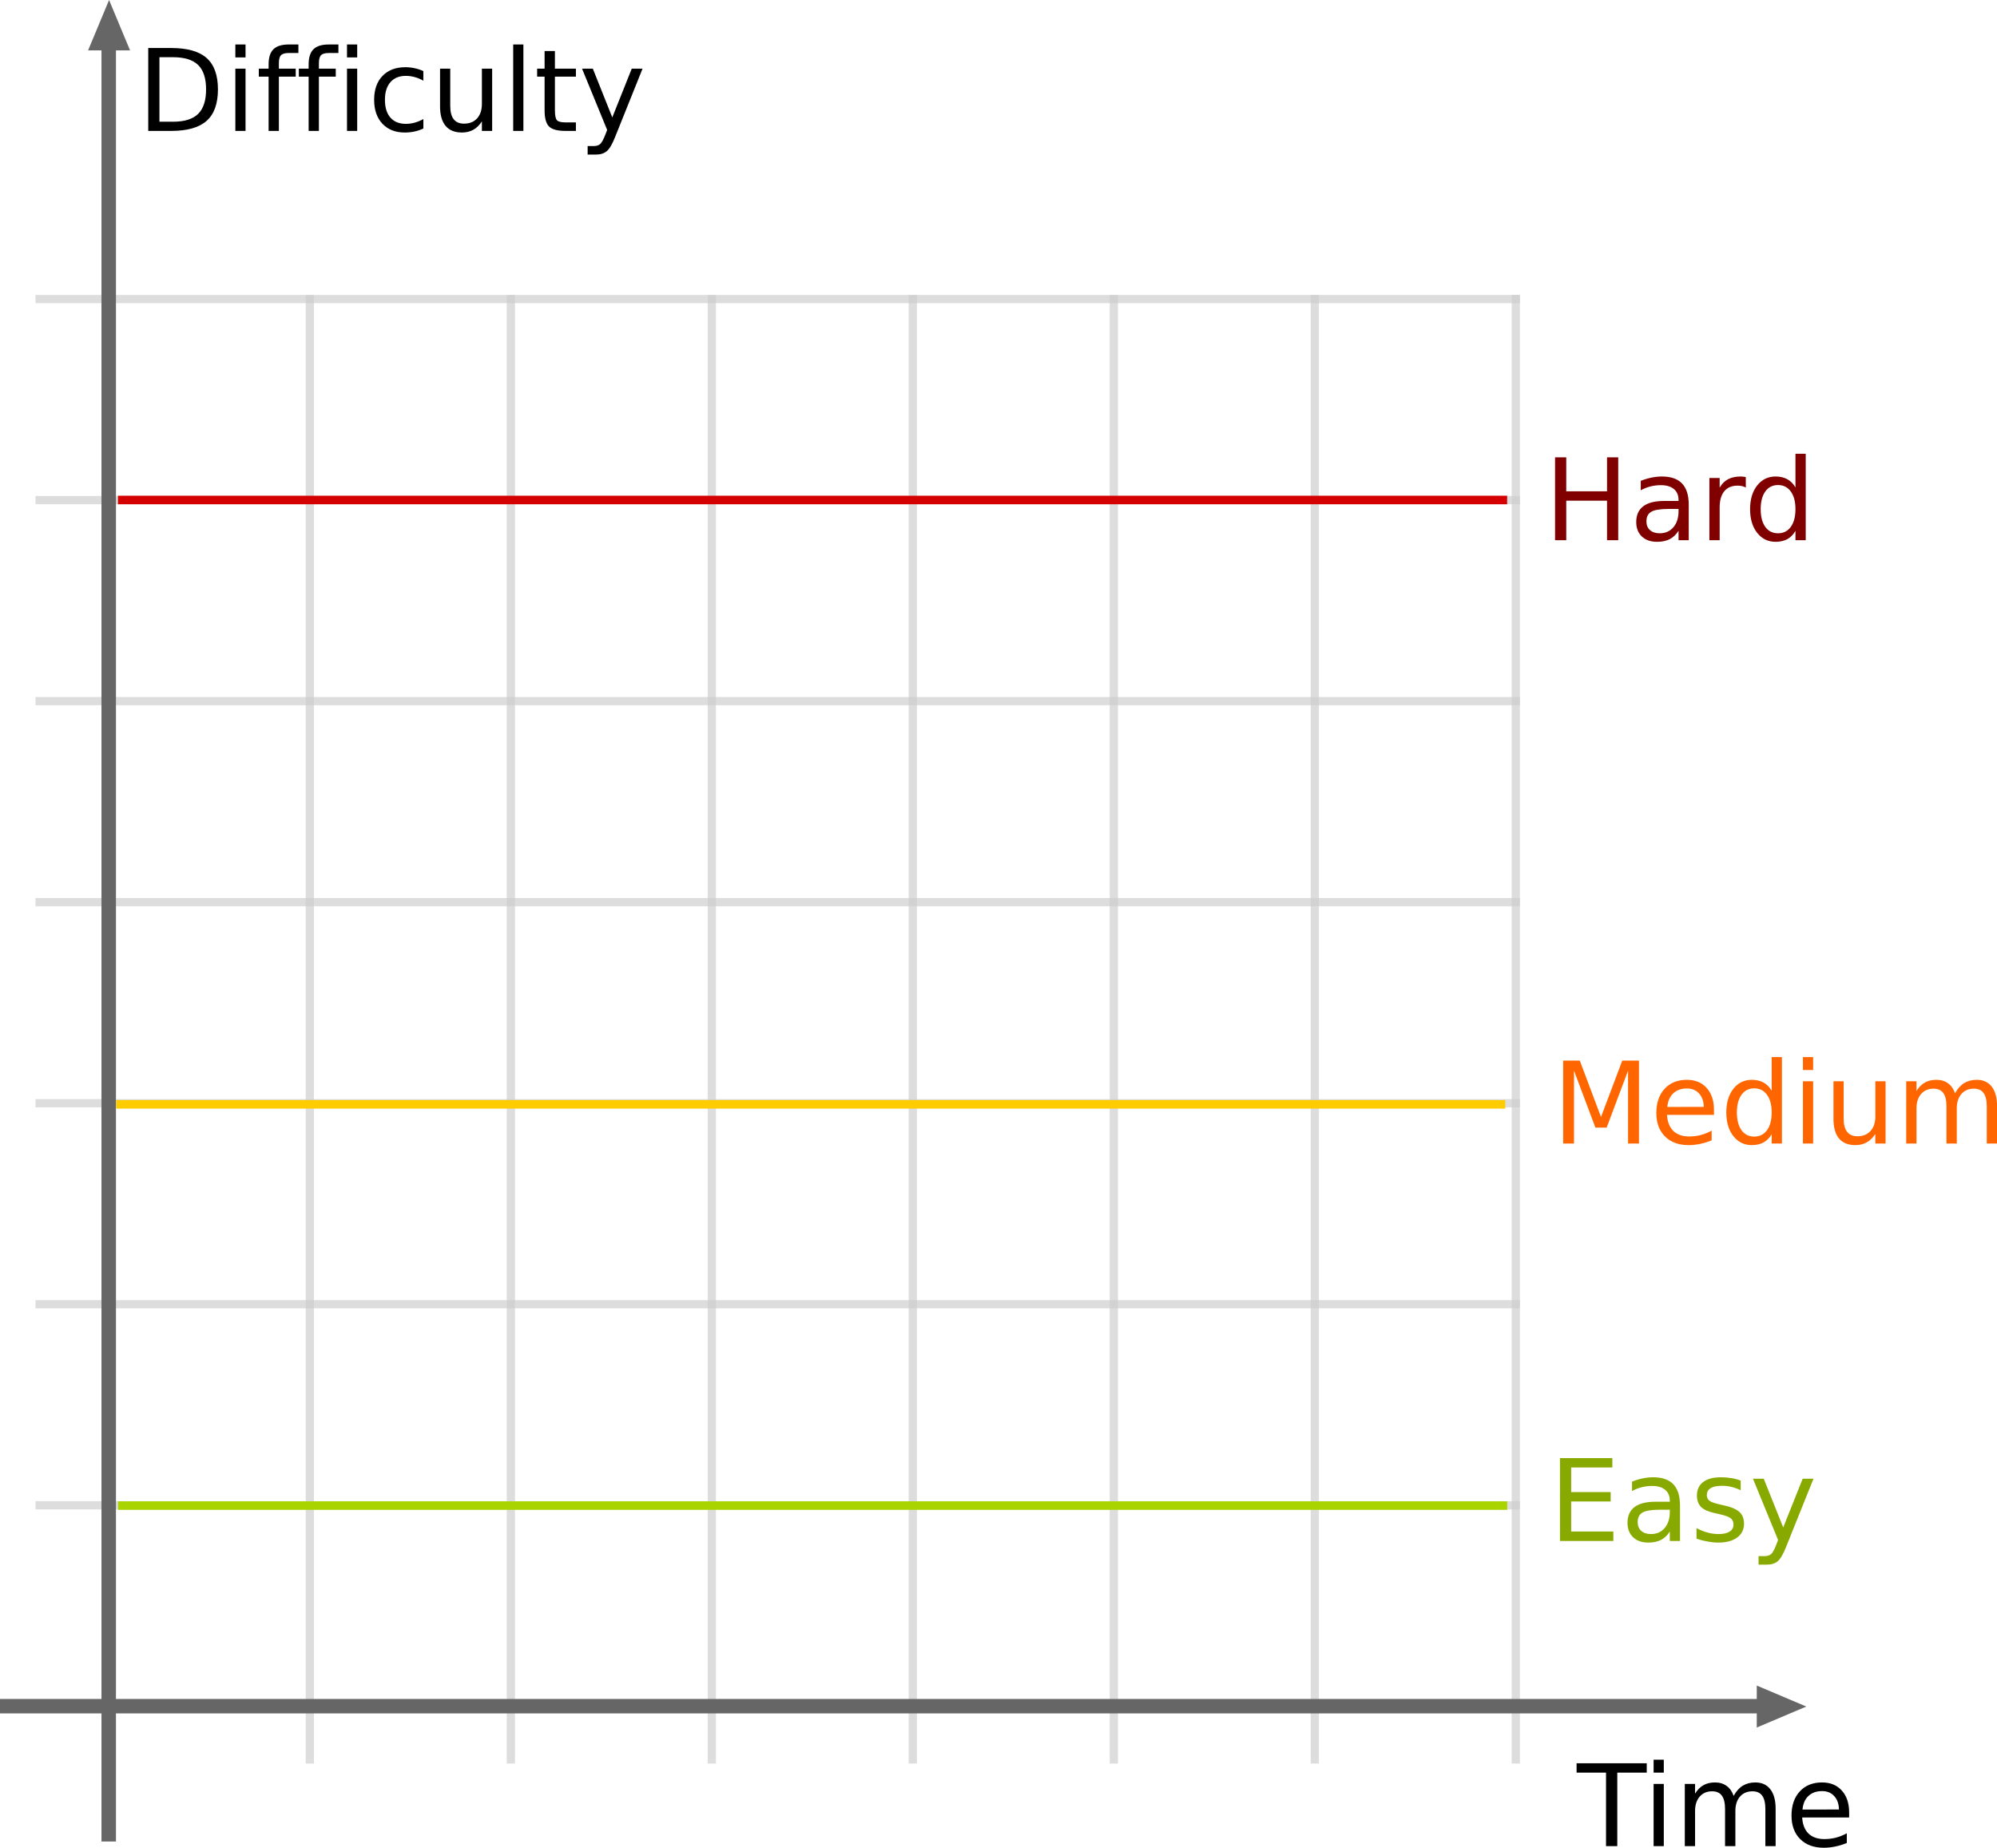
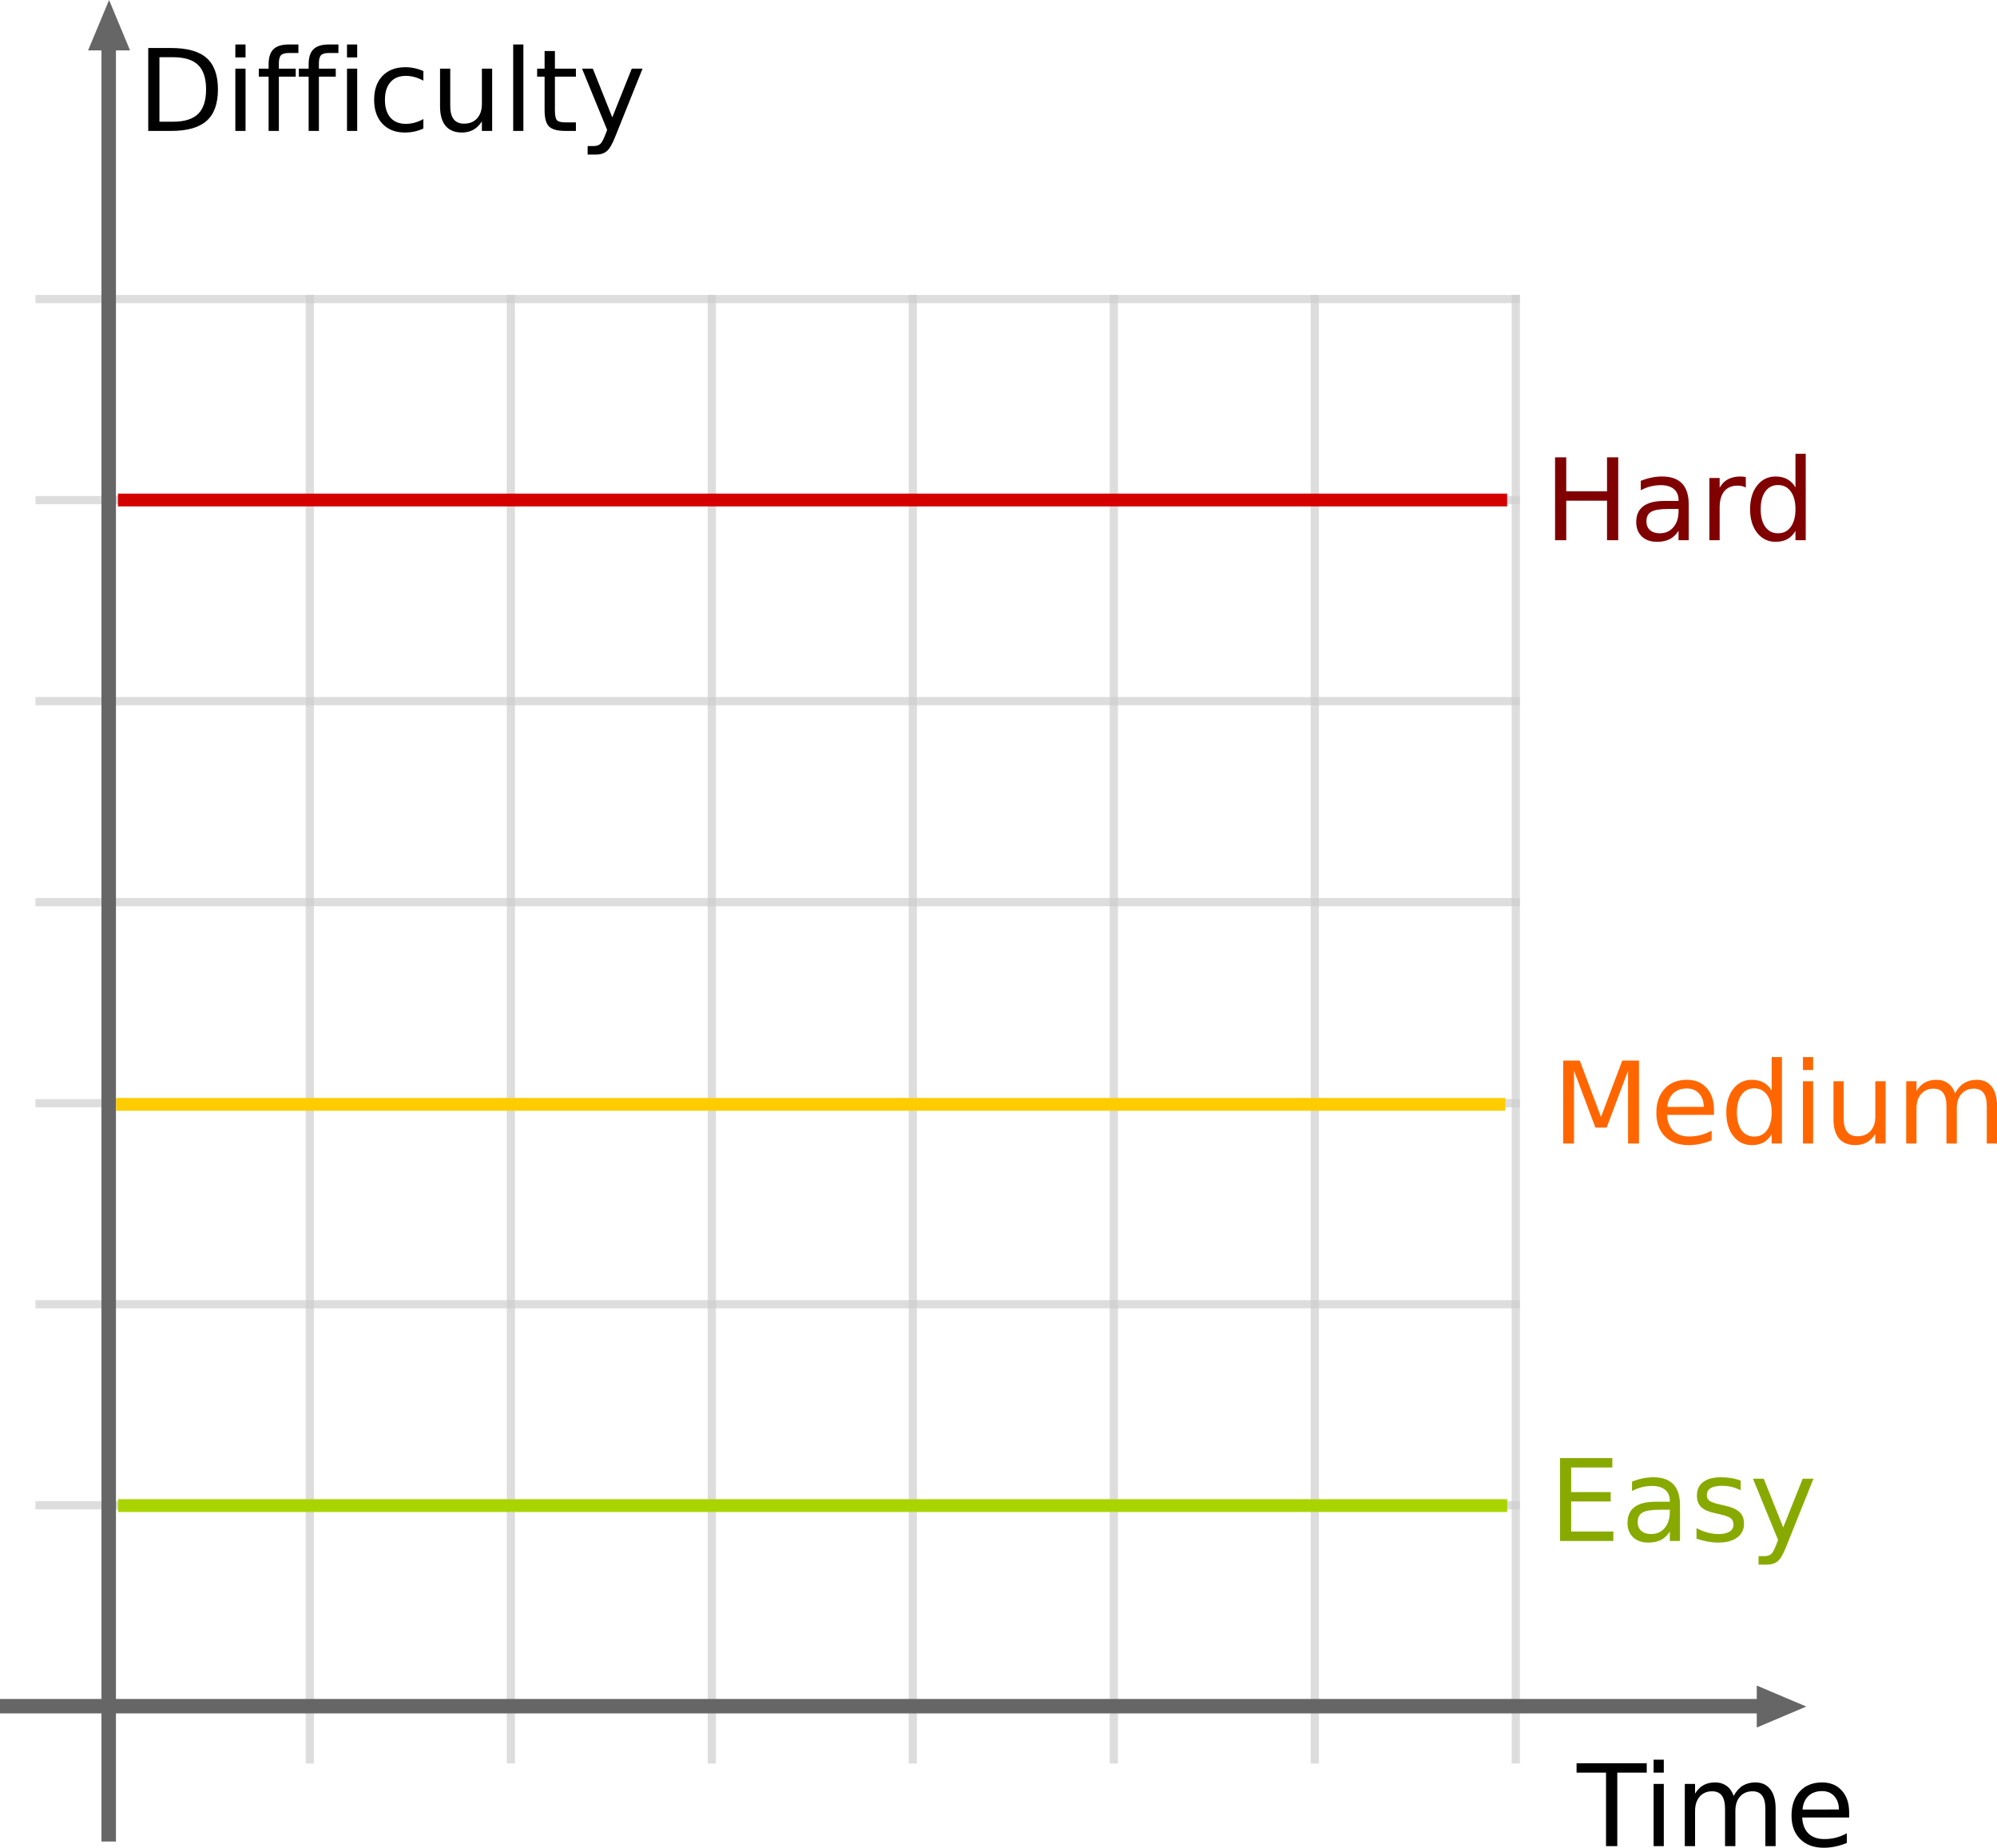
<svg xmlns="http://www.w3.org/2000/svg" id="svg2" viewBox="0 0 468.302 433.215" version="1.1" width="468.302" height="433.215">
  <defs id="defs118" />
  <g id="layer1" transform="translate(-375.432,-252.3133)">
    <rect id="rect5041-8-0" style="opacity:0.673;fill:#cccccc;stroke-width:0.694" height="344.318" width="1.926" y="321.469" x="447.127" />
    <rect id="rect5041-6-1" style="opacity:0.673;fill:#cccccc;stroke-width:0.694" height="344.318" width="1.926" y="321.469" x="494.264" />
    <rect id="rect5041-0-6" style="opacity:0.673;fill:#cccccc;stroke-width:0.694" height="344.318" width="1.926" y="321.469" x="541.391" />
    <rect id="rect5041-2-5" style="opacity:0.673;fill:#cccccc;stroke-width:0.694" height="344.318" width="1.926" y="321.469" x="588.528" />
    <rect id="rect5041-4-7" style="opacity:0.673;fill:#cccccc;stroke-width:0.694" height="344.318" width="1.926" y="321.469" x="635.665" />
    <rect id="rect5041-86-5" style="opacity:0.673;fill:#cccccc;stroke-width:0.694" height="344.318" width="1.926" y="321.469" x="682.792" />
    <rect id="rect5041-5-4" style="opacity:0.673;fill:#cccccc;stroke-width:0.694" height="344.318" width="1.926" y="321.469" x="729.929" />
    <rect id="rect5041-00-9" style="opacity:0.673;fill:#cccccc;stroke-width:0.693" transform="rotate(90)" height="348.1" width="1.926" y="-731.851" x="321.469" />
    <rect id="rect5041-61-7" style="opacity:0.673;fill:#cccccc;stroke-width:0.693" transform="rotate(90)" height="348.1" width="1.926" y="-731.851" x="368.603" />
    <rect id="rect5041-3-6" style="opacity:0.673;fill:#cccccc;stroke-width:0.693" transform="rotate(90)" height="348.1" width="1.926" y="-731.851" x="415.737" />
    <rect id="rect5041-89-2" style="opacity:0.673;fill:#cccccc;stroke-width:0.693" transform="rotate(90)" height="348.1" width="1.926" y="-731.851" x="462.871" />
    <rect id="rect5041-42-9" style="opacity:0.673;fill:#cccccc;stroke-width:0.693" transform="rotate(90)" height="348.1" width="1.926" y="-731.851" x="510.005" />
    <rect id="rect5041-097-5" style="opacity:0.673;fill:#cccccc;stroke-width:0.693" transform="rotate(90)" height="348.1" width="1.926" y="-731.851" x="557.139" />
    <rect id="rect5041-37-2" style="opacity:0.673;fill:#cccccc;stroke-width:0.693" transform="rotate(90)" height="348.1" width="1.926" y="-731.851" x="604.273" />
    <path id="path4331-4" style="color:#000000;text-indent:0;text-transform:none;fill:#666666;stroke-width:1.232" d="m 401.01,252.313 -4.921,11.811 h 3.139 v 419.939 h 3.394 V 264.124 h 3.309 z" />
    <path id="path4331-4-2" style="color:#000000;text-indent:0;text-transform:none;fill:#666666;stroke-width:1.222" d="m 799.017,652.421 -11.618,-4.921 v 3.139 H 375.432 v 3.394 H 787.398 v 3.309 z" />
    <text xml:space="preserve" style="font-size:26.667px;line-height:1.25;font-family:'DejaVu Sans';-inkscape-font-specification:'DejaVu Sans';letter-spacing:0px;word-spacing:0px" x="407.572" y="283.008" id="text4480">
      <tspan id="tspan4478" x="407.572" y="283.008">Difficulty</tspan>
    </text>
    <text xml:space="preserve" style="font-size:26.667px;line-height:1.25;font-family:'DejaVu Sans';-inkscape-font-specification:'DejaVu Sans';letter-spacing:0px;word-spacing:0px" x="745.223" y="685.151" id="text6596">
      <tspan id="tspan6594" x="745.223" y="685.151">Time</tspan>
    </text>
-     <path style="fill:#d40000;stroke:#d40000;stroke-width:2;stroke-linecap:butt;stroke-linejoin:miter;stroke-miterlimit:4;stroke-dasharray:none;stroke-opacity:1" d="m 403.097,369.541 h 325.762" id="path6736" />
-     <path style="fill:#d40000;stroke:#ffcc00;stroke-width:2;stroke-linecap:butt;stroke-linejoin:miter;stroke-miterlimit:4;stroke-dasharray:none;stroke-opacity:1" d="m 402.662,511.237 h 325.762" id="path6736-3" />
-     <path style="fill:#d40000;stroke:#aad400;stroke-width:2;stroke-linecap:butt;stroke-linejoin:miter;stroke-miterlimit:4;stroke-dasharray:none;stroke-opacity:1" d="m 403.115,605.306 h 325.762" id="path6736-6" />
+     <path style="fill:#d40000;stroke:#d40000;stroke-width:3;stroke-linecap:butt;stroke-linejoin:miter;stroke-miterlimit:4;stroke-dasharray:none;stroke-opacity:1" d="m 403.097,369.541 h 325.762" id="path6736" />
+     <path style="fill:#d40000;stroke:#ffcc00;stroke-width:3;stroke-linecap:butt;stroke-linejoin:miter;stroke-miterlimit:4;stroke-dasharray:none;stroke-opacity:1" d="m 402.662,511.237 h 325.762" id="path6736-3" />
+     <path style="fill:#d40000;stroke:#aad400;stroke-width:3;stroke-linecap:butt;stroke-linejoin:miter;stroke-miterlimit:4;stroke-dasharray:none;stroke-opacity:1" d="m 403.115,605.306 h 325.762" id="path6736-6" />
    <text xml:space="preserve" style="font-size:26.667px;line-height:1.25;font-family:'DejaVu Sans';-inkscape-font-specification:'DejaVu Sans';letter-spacing:0px;word-spacing:0px;fill:#800000" x="737.471" y="378.967" id="text8877">
      <tspan id="tspan8875" x="737.471" y="378.967">Hard</tspan>
    </text>
    <text xml:space="preserve" style="font-size:26.667px;line-height:1.25;font-family:'DejaVu Sans';-inkscape-font-specification:'DejaVu Sans';letter-spacing:0px;word-spacing:0px;fill:#ff6600" x="739.372" y="520.418" id="text10245">
      <tspan id="tspan10243" x="739.372" y="520.418">Medium</tspan>
    </text>
    <text xml:space="preserve" style="font-size:26.667px;line-height:1.25;font-family:'DejaVu Sans';-inkscape-font-specification:'DejaVu Sans';letter-spacing:0px;word-spacing:0px;fill:#88aa00;stroke:none" x="738.626" y="613.606" id="text11723">
      <tspan id="tspan11721" x="738.626" y="613.606">Easy</tspan>
    </text>
  </g>
</svg>
